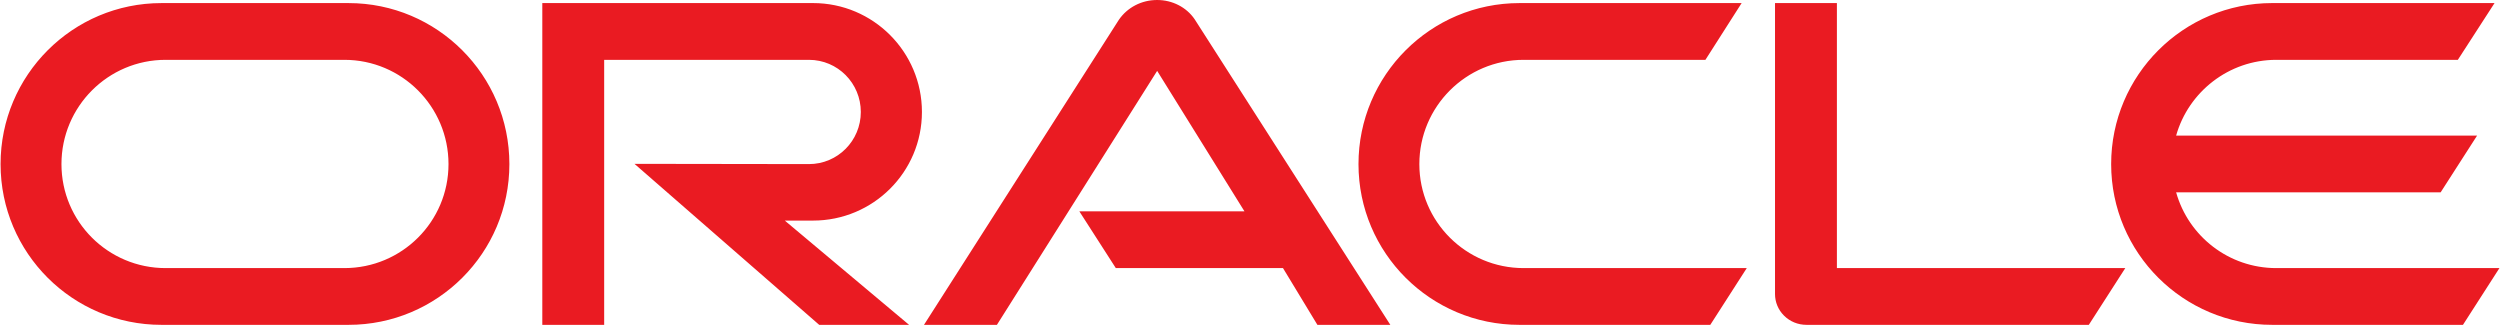
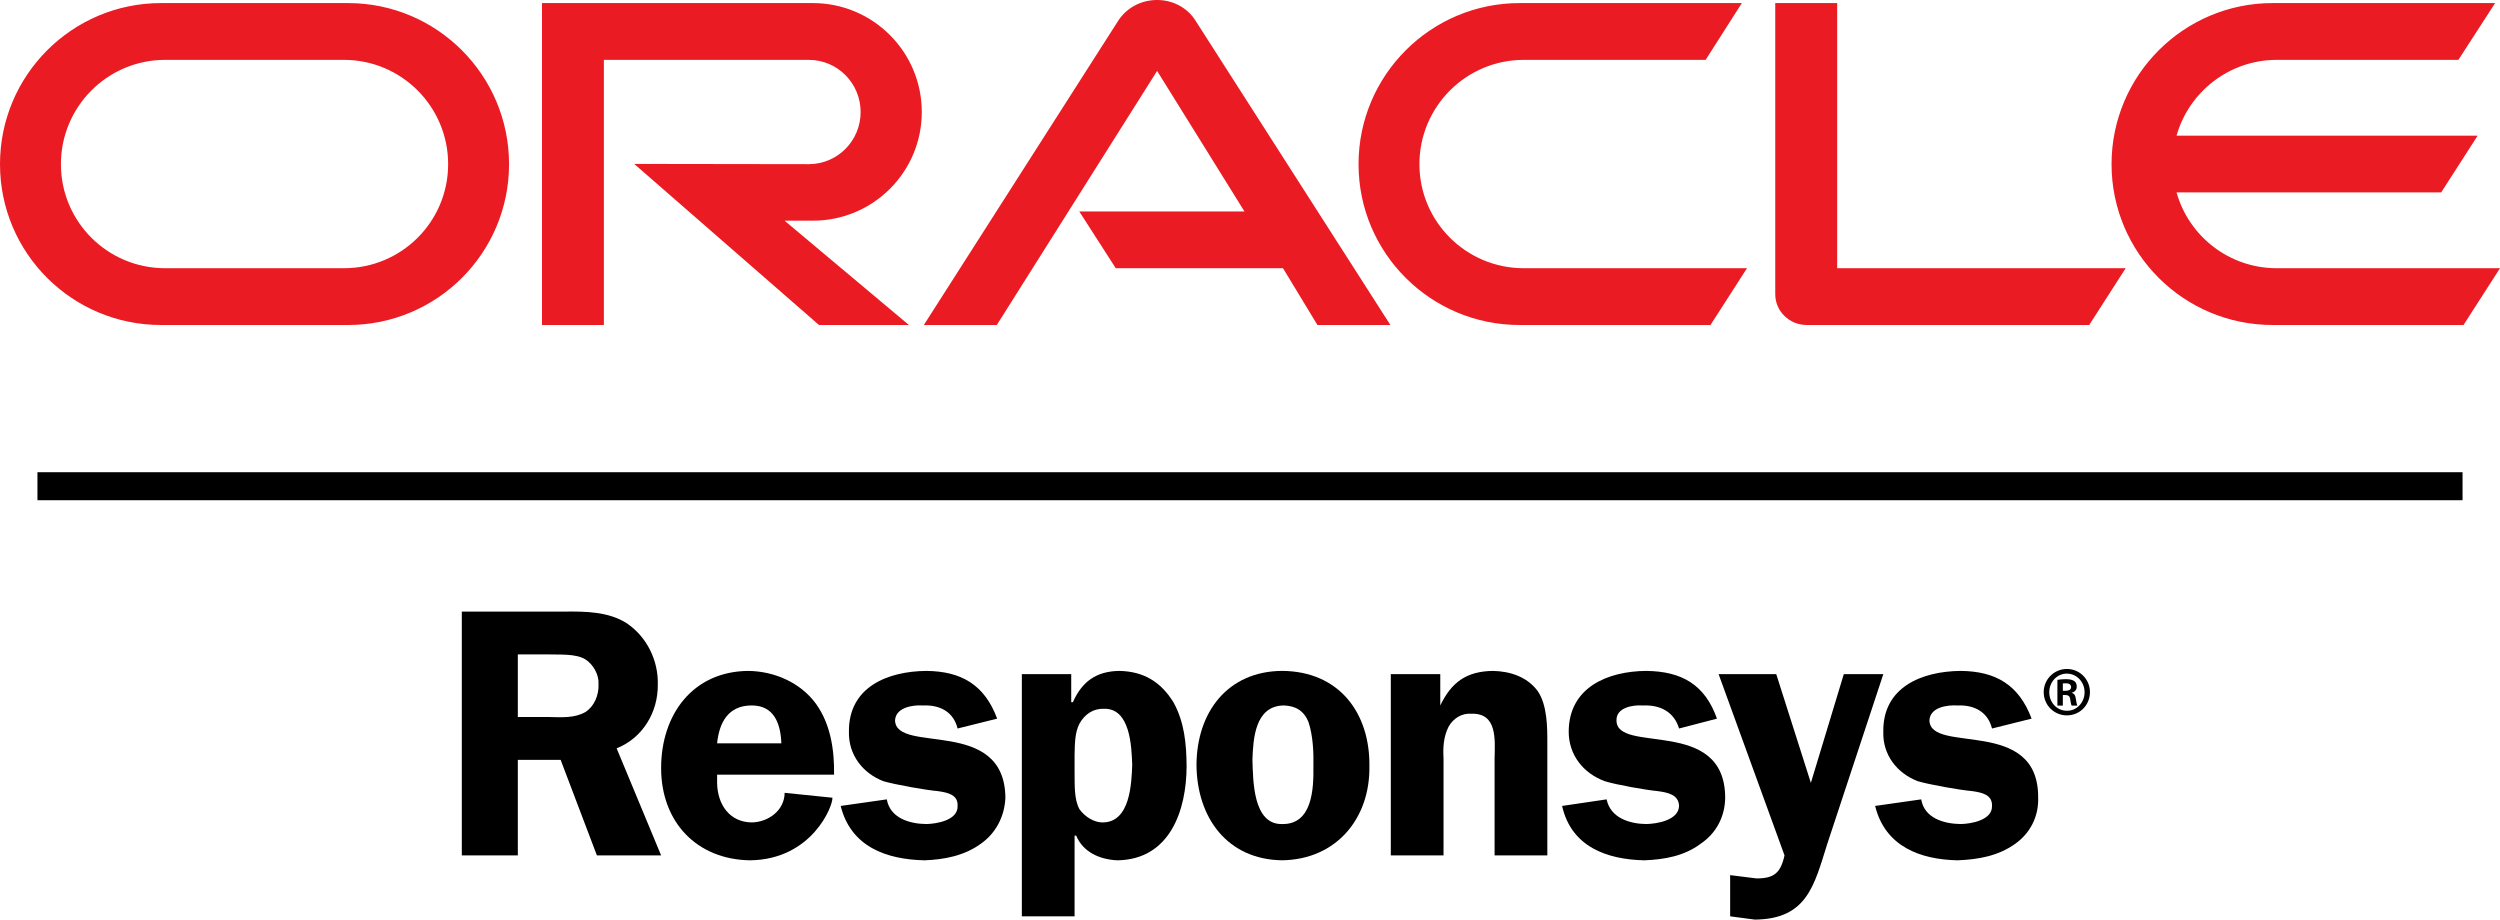
- <svg xmlns="http://www.w3.org/2000/svg" width="2500" height="327" viewBox="0 0 512 67" preserveAspectRatio="xMidYMid">
-   <path d="M221.034 43.303h33.832l-17.889-28.781-32.833 52.037h-14.942l39.935-62.508c1.736-2.525 4.63-4.051 7.84-4.051 3.104 0 5.998 1.473 7.682 3.946l40.093 62.613H269.81l-7.05-11.628h-34.253l-7.472-11.628zM376.251 54.93V.631h-12.68v59.614c0 1.631.631 3.21 1.841 4.42s2.841 1.894 4.63 1.894h57.825l7.472-11.628H376.25zm-209.78-9.734c12.313 0 22.31-9.944 22.31-22.256 0-12.313-9.997-22.31-22.31-22.31h-55.473V66.56h12.676v-54.3h41.956c5.893 0 10.628 4.789 10.628 10.682 0 5.892-4.735 10.68-10.628 10.68l-35.747-.052 37.851 32.99h18.416l-25.466-21.362h5.788zM32.97 66.559C14.77 66.56 0 51.827 0 33.622 0 15.416 14.77.632 32.97.632h38.32c18.204 0 32.963 14.784 32.963 32.99 0 18.205-14.759 32.937-32.964 32.937H32.97zm37.468-11.628c11.791 0 21.341-9.524 21.341-21.31 0-11.785-9.55-21.361-21.341-21.361h-36.62c-11.787 0-21.342 9.576-21.342 21.362 0 11.785 9.555 21.309 21.341 21.309h36.62zm240.78 11.628c-18.204 0-32.99-14.732-32.99-32.937 0-18.206 14.786-32.99 32.99-32.99h45.514l-7.42 11.628H312.06c-11.786 0-21.362 9.576-21.362 21.362 0 11.785 9.576 21.309 21.362 21.309h45.723l-7.472 11.628h-39.093zm155.06-11.628c-9.734 0-17.995-6.524-20.52-15.522h54.194l7.471-11.628h-61.665c2.525-8.945 10.786-15.521 20.52-15.521h37.2L511 .63h-45.565c-18.205 0-32.99 14.785-32.99 32.99 0 18.206 14.785 32.938 32.99 32.938h39.094L512 54.931h-45.723z" fill="#EA1B22" />
+ <svg xmlns="http://www.w3.org/2000/svg" version="1.1" id="Layer_1" x="0px" y="0px" width="2498.866px" height="919.186px" viewBox="41.533 0 2498.866 919.186" enable-background="new 41.533 0 2498.866 919.186" xml:space="preserve">
+   <g>
+     <path fill="#EA1B22" d="M1120.31,211.345h165.121l-87.309-140.469l-160.244,253.972h-72.927l194.907-305.076   C1168.331,7.448,1182.455,0,1198.122,0c15.149,0,29.273,7.189,37.493,19.259l195.678,305.589h-72.926l-34.408-56.752h-167.175   l-36.469-56.751H1120.31z M1877.862,268.092V3.08h-61.886v290.952c0,7.961,3.08,15.667,8.985,21.572   c5.905,5.906,13.865,9.244,22.597,9.244h282.221l36.468-56.752h-288.39L1877.862,268.092z M854.01,220.584   c60.095,0,108.887-48.533,108.887-108.623c0-60.095-48.792-108.886-108.887-108.886H583.269v321.778h61.866V59.836h204.771   c28.762,0,51.871,23.374,51.871,52.135c0,28.756-23.109,52.125-51.871,52.125l-174.467-0.254l184.735,161.011h89.881   L825.766,220.594h28.249L854.01,220.584z M202.446,324.848c-88.827,0.005-160.913-71.9-160.913-160.752   c0-88.856,72.086-161.011,160.913-161.011H389.47c88.847,0,160.879,72.155,160.879,161.011   c0,88.852-72.032,160.752-160.884,160.752H202.446L202.446,324.848z M385.312,268.096c57.547,0,104.157-46.482,104.157-104.005   c0-57.518-46.61-104.255-104.157-104.255H206.584c-57.527,0-104.162,46.737-104.162,104.26c0,57.518,46.634,104,104.157,104   h178.728H385.312z M1560.463,324.848c-88.847,0-161.011-71.9-161.011-160.752c0-88.856,72.164-161.011,161.011-161.011h222.136   l-36.215,56.751h-181.812c-57.522,0-104.26,46.737-104.26,104.26c0,57.518,46.737,104,104.26,104h223.155l-36.468,56.752H1560.463   L1560.463,324.848z M2317.248,268.096c-47.508,0-87.826-31.841-100.149-75.756h264.499l36.463-56.752h-300.962   c12.323-43.657,52.642-75.752,100.149-75.752h181.559l36.712-56.761h-222.385c-88.852,0-161.011,72.16-161.011,161.011   c0,88.855,72.159,160.757,161.011,160.757h190.802l36.463-56.747h-223.155H2317.248z" />
+     <g>
+       <path d="M559.119,759.507h42.801l36.232,95.486h64.191L657.882,747.98c25.556-10.047,41.64-35.676,41.156-64.246    c0.484-23.163-10.568-47.019-31.238-60.903c-18.221-11.415-40.316-11.8-62.593-11.507H503.129v243.669h55.989V759.507z     M559.119,654.123h31.256c10.046,0.402,26.469-1.005,36.27,4.933c7.974,5.114,13.692,15.453,13.135,24.679    c0.557,11.107-4.44,22.505-13.135,27.987c-10.905,6.265-23.739,5.206-36.27,4.969h-31.256V654.123z" />
+       <path d="M875.227,774.286c0.373-24.936-3.555-50.601-18.085-70.788c-15.399-21.171-41.411-32.515-67.488-32.897    c-55.562,0.383-87.3,43.494-87.3,97.109c0,53.707,35.272,91.429,88.906,92.213c61.881-0.784,82.926-54.255,82.323-62.564    l-47.761-4.896c-0.11,17.482-16.158,29.285-32.918,29.596c-22.113-0.311-34.233-17.774-34.589-39.514v-8.258H875.227z     M758.315,742.994c2.119-20.734,11.042-37.869,34.589-37.869c22.47,0,28.88,18.215,29.63,37.869H758.315z" />
+       <path d="M998.677,728.179c-4.055-16.622-17.563-23.765-34.543-23.033c-10.796-0.731-27.182,2.155-27.967,14.813    c0.786,34.38,109.503-4.129,110.307,77.399c-0.804,19.018-9.783,35.75-24.726,46.124c-16.758,12.111-36.708,15.656-55.916,16.44    c-38.534-0.784-73.846-13.628-84.002-54.347L927.937,799c3.307,18.833,22.898,24.5,39.485,24.664    c10.157-0.164,31.894-3.729,31.255-18.088c0.639-11.322-10.037-13.425-19.728-14.814c-12.422-1.094-42.354-6.426-54.292-9.879    c-20.89-7.986-35.127-26.544-34.58-49.378c-0.547-44.534,38.271-60.538,77.344-60.904c35.092,0.366,58.237,13.866,70.823,47.715    L998.677,728.179z" />
+       <path d="M1062.915,673.854v242.058h52.709v-80.687h1.608c6.833,16.388,23.236,23.914,41.21,24.698    c52.584-0.784,69.005-49.979,69.152-93.893c-0.146-22.743-2.256-44.463-13.198-64.174c-12.596-20.241-29.712-30.873-54.327-31.256    c-22.797,0.383-37.074,10.722-46.107,31.256h-1.69v-28.003H1062.915z M1115.624,754.52c0.247-11.232,0.247-22.25,4.906-31.252    c5.342-9.519,13.874-15.236,24.725-14.817c25.867-0.419,27.291,37.012,27.985,55.972c-0.695,18.122-1.781,57.654-29.666,57.636    c-8.477,0.019-17.702-5.682-23.044-13.192c-5.727-10.34-4.659-25.629-4.906-37.866V754.52z" />
+       <path d="M1323.042,670.582c-54.602,0.401-85.228,41.339-85.565,93.84c0.337,52.646,30.588,94.717,85.565,95.481    c54.134-0.765,88.002-41.755,87.273-93.854C1411.044,713,1380.392,670.983,1323.042,670.582 M1324.723,705.146    c11.489,0.329,20.01,5.005,24.689,16.476c4.583,13.831,5.259,30.964,4.929,44.428c0.33,22.524-1.058,58.197-31.299,57.63    c-29.256,0.567-28.937-43.673-29.648-64.189C1294.105,738.683,1295.896,705.475,1324.723,705.146" />
+       <path d="M1481.154,673.854v31.292c11.144-23.183,26.122-34.179,52.666-34.545c16.932,0.366,33.736,5.682,44.425,19.747    c9.957,14.066,9.957,36.864,9.918,52.646v111.999h-52.719v-97.128c0.366-18.159,2.887-45.23-23.018-44.446    c-9.79-0.784-18.32,4.584-23.052,13.098c-4.933,9.993-5.608,20.351-4.969,31.349v97.128h-52.7v-181.14H1481.154z" />
+       <path d="M1719.836,728.179c-5.041-16.622-18.636-23.765-36.172-23.033c-10.247-0.731-26.688,2.155-26.374,14.813    c-0.314,34.38,108.471-4.129,108.635,77.399c-0.164,19.018-9.1,35.75-24.679,46.124c-16.15,12.111-36.08,15.656-55.974,16.44    c-37.886-0.784-73.176-13.628-82.348-54.347l44.501-6.576c3.854,18.833,23.487,24.5,39.454,24.664    c10.78-0.164,32.515-3.729,32.956-18.088c-0.441-11.322-11.144-13.425-21.372-14.814c-11.854-1.094-41.832-6.426-52.719-9.879    c-21.924-7.986-36.133-26.544-36.225-49.378c0.092-44.534,38.927-60.538,77.359-60.904c35.771,0.366,58.895,13.866,70.842,47.715    L1719.836,728.179z" />
+       <path d="M1867.983,843.482c-13.114,41.687-20.277,75.188-72.41,75.703l-24.68-3.274v-41.174l26.321,3.288    c17.338,0.039,24.151-5.332,28.021-23.032l-65.867-181.14h57.615l34.598,108.671l32.917-108.671h39.494L1867.983,843.482z" />
+       <path d="M2032.646,728.179c-4.164-16.622-17.739-23.765-34.524-23.033c-10.998-0.731-27.439,2.155-28.021,14.813    c0.581,34.38,109.308-4.129,108.669,77.399c0.639,19.018-8.238,35.75-23.032,46.124c-16.917,12.111-36.903,15.656-57.616,16.44    c-37.01-0.784-72.304-13.628-82.313-54.347l46.051-6.576c3.123,18.833,22.761,24.5,39.552,24.664    c9.937-0.164,31.672-3.729,31.235-18.088c0.437-11.322-10.267-13.425-19.729-14.814c-12.621-1.094-42.546-6.426-54.328-9.879    c-21.042-7.986-35.29-26.544-34.597-49.378c-0.693-44.534,38.181-60.538,77.418-60.904c34.927,0.366,58.09,13.866,70.802,47.715    L2032.646,728.179z" />
+       <path d="M2103.434,690.495h2.572c3.215,0,5.7-1.041,5.7-3.729c0-2.135-1.57-3.779-5.279-3.779c-1.332,0-2.281,0-2.993,0.109    V690.495z M2103.434,705.31h-5.429V679.57c2.049-0.311,4.311-0.712,8.224-0.712c4.416,0,7.085,0.712,8.856,2.082    c1.424,1.095,2.248,2.867,2.248,5.516c0,3.104-2.155,5.245-4.93,5.991v0.203c2.261,0.402,3.69,2.465,4.105,6.281    c0.533,3.985,1.062,5.536,1.444,6.378h-5.661c-0.586-0.948-1.042-3.216-1.536-6.688c-0.421-2.775-2.044-3.928-4.857-3.928h-2.465    V705.31z M2107.361,673.304c-9.686,0-17.501,8.312-17.501,18.615c0,10.393,7.815,18.524,17.589,18.524    c9.812,0.106,17.72-8.132,17.72-18.524c0-10.304-7.908-18.615-17.72-18.615H2107.361z M2107.541,668.664    c12.79,0,22.999,10.395,22.999,23.144c0,12.989-10.209,23.256-23.091,23.256c-12.731,0-23.146-10.267-23.146-23.256    c0-12.749,10.414-23.144,23.146-23.144H2107.541z" />
+     </g>
+     <rect x="78.965" y="472" width="2424" height="28" />
+   </g>
</svg>
